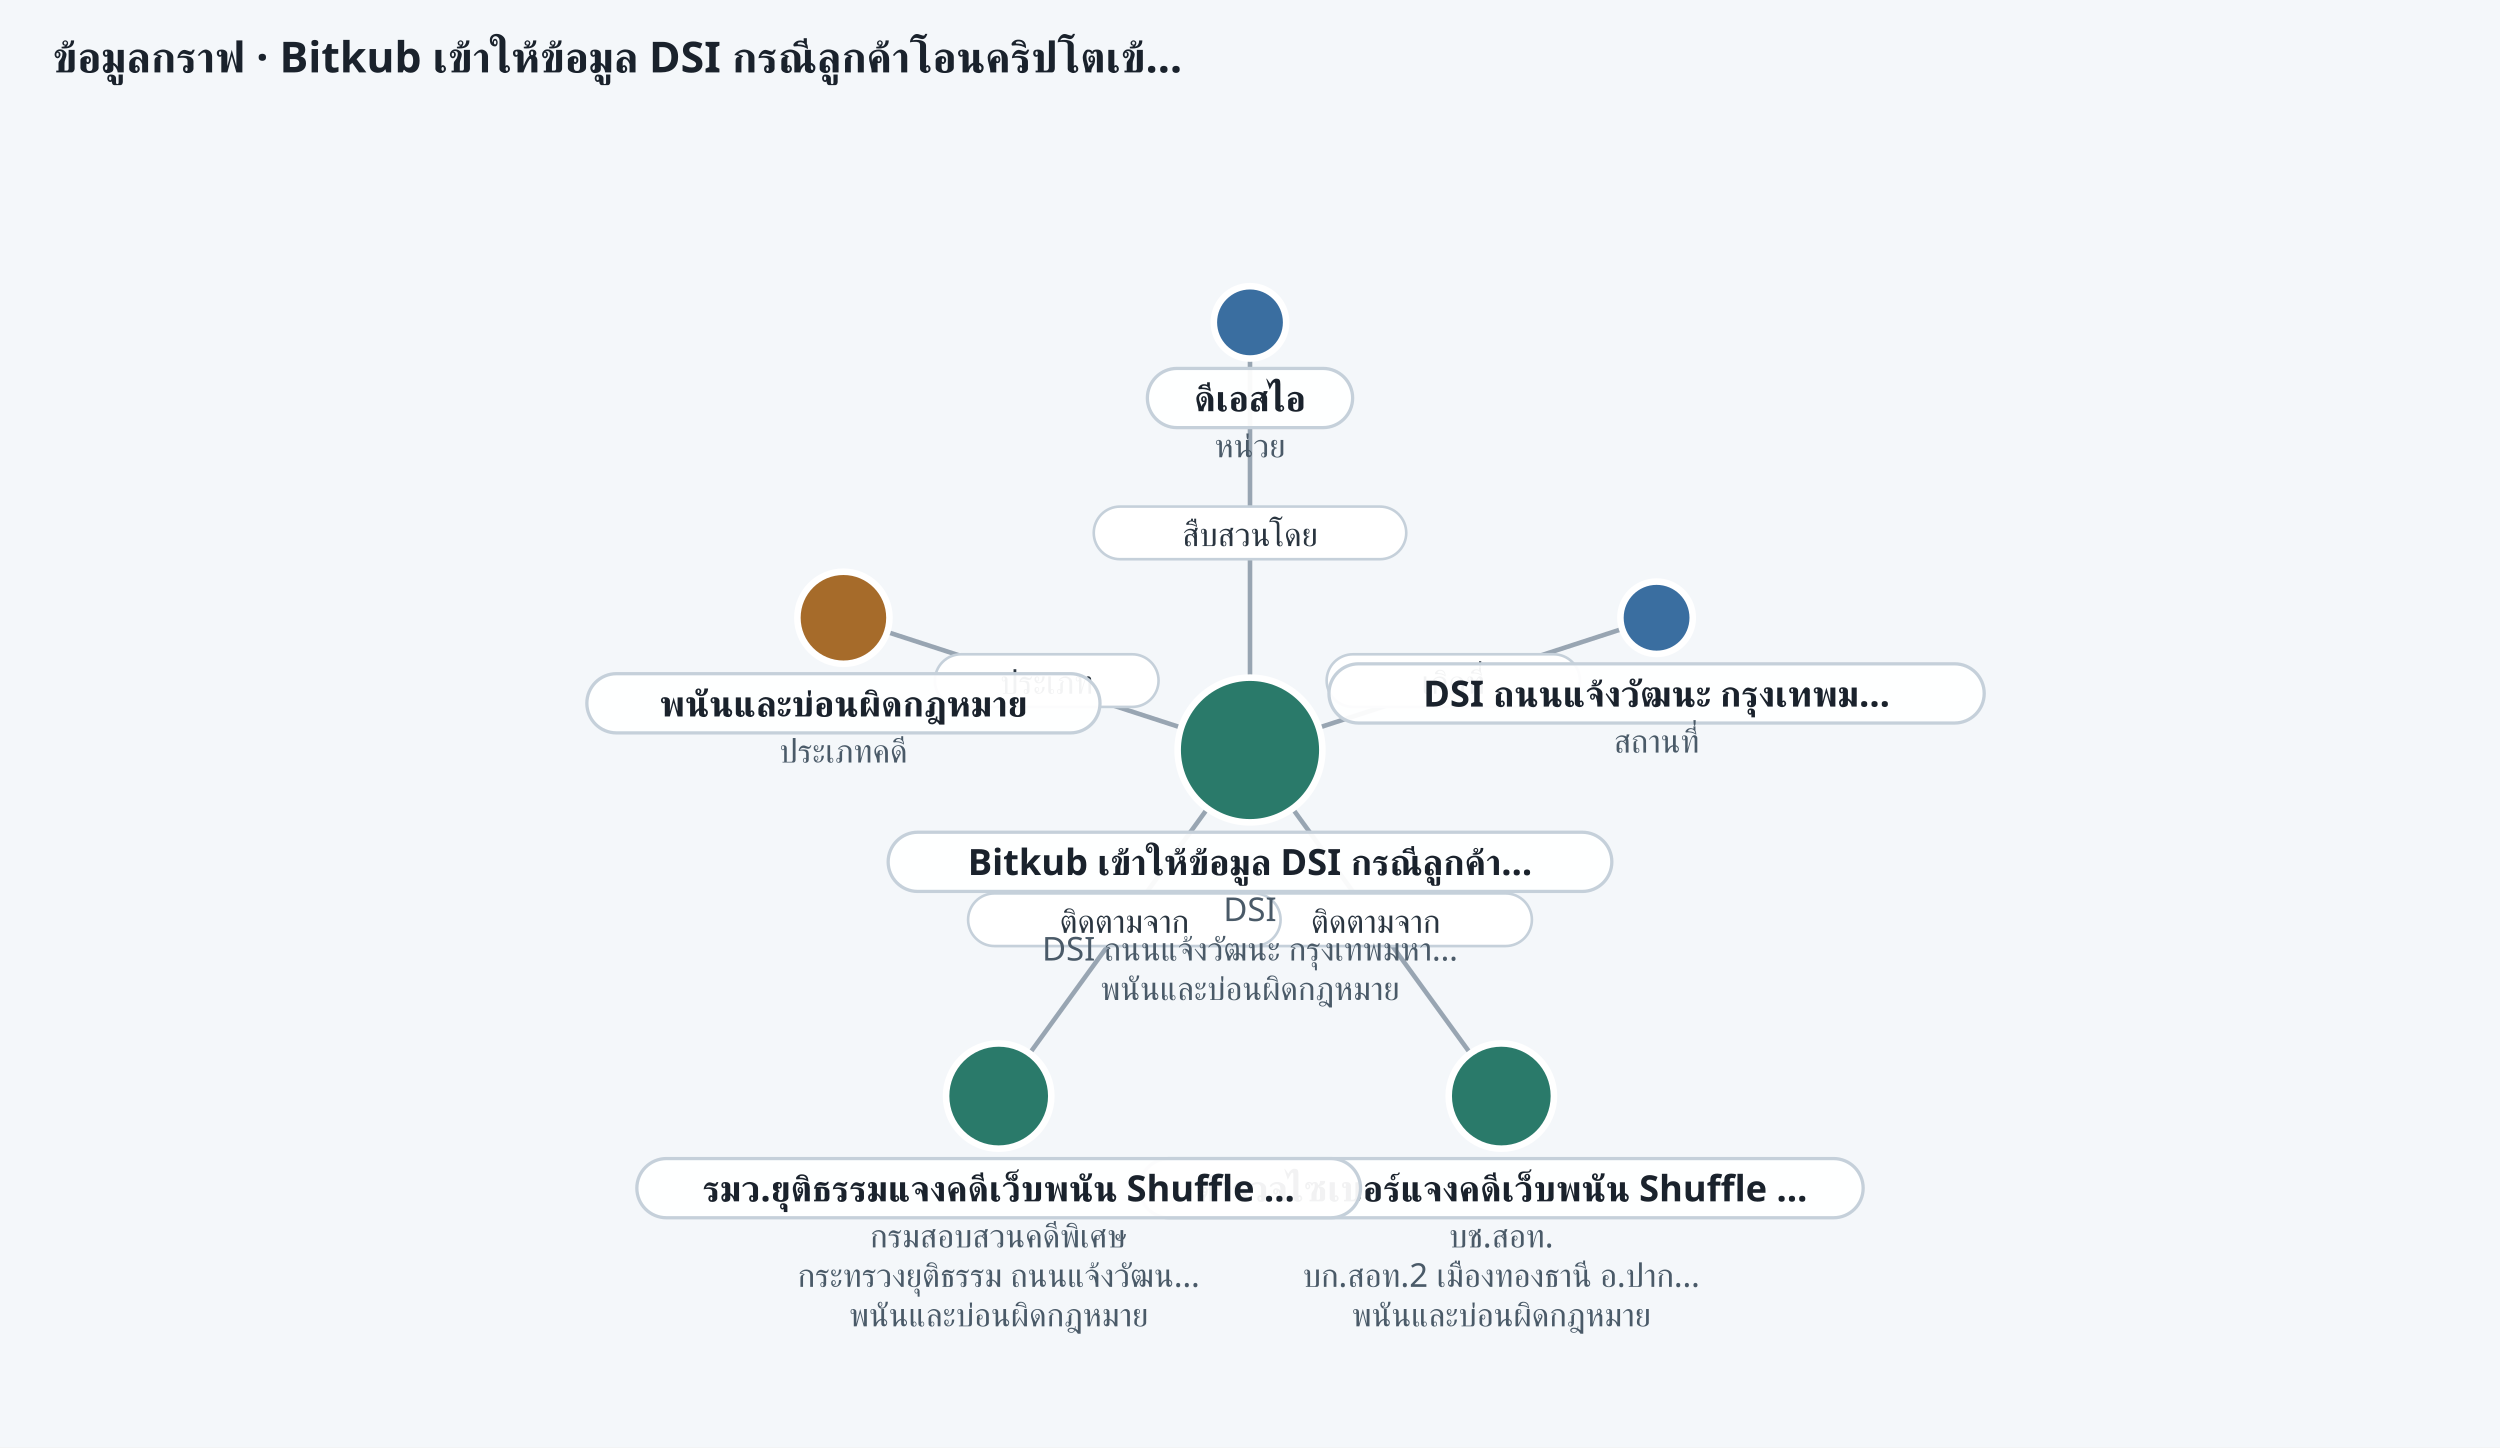
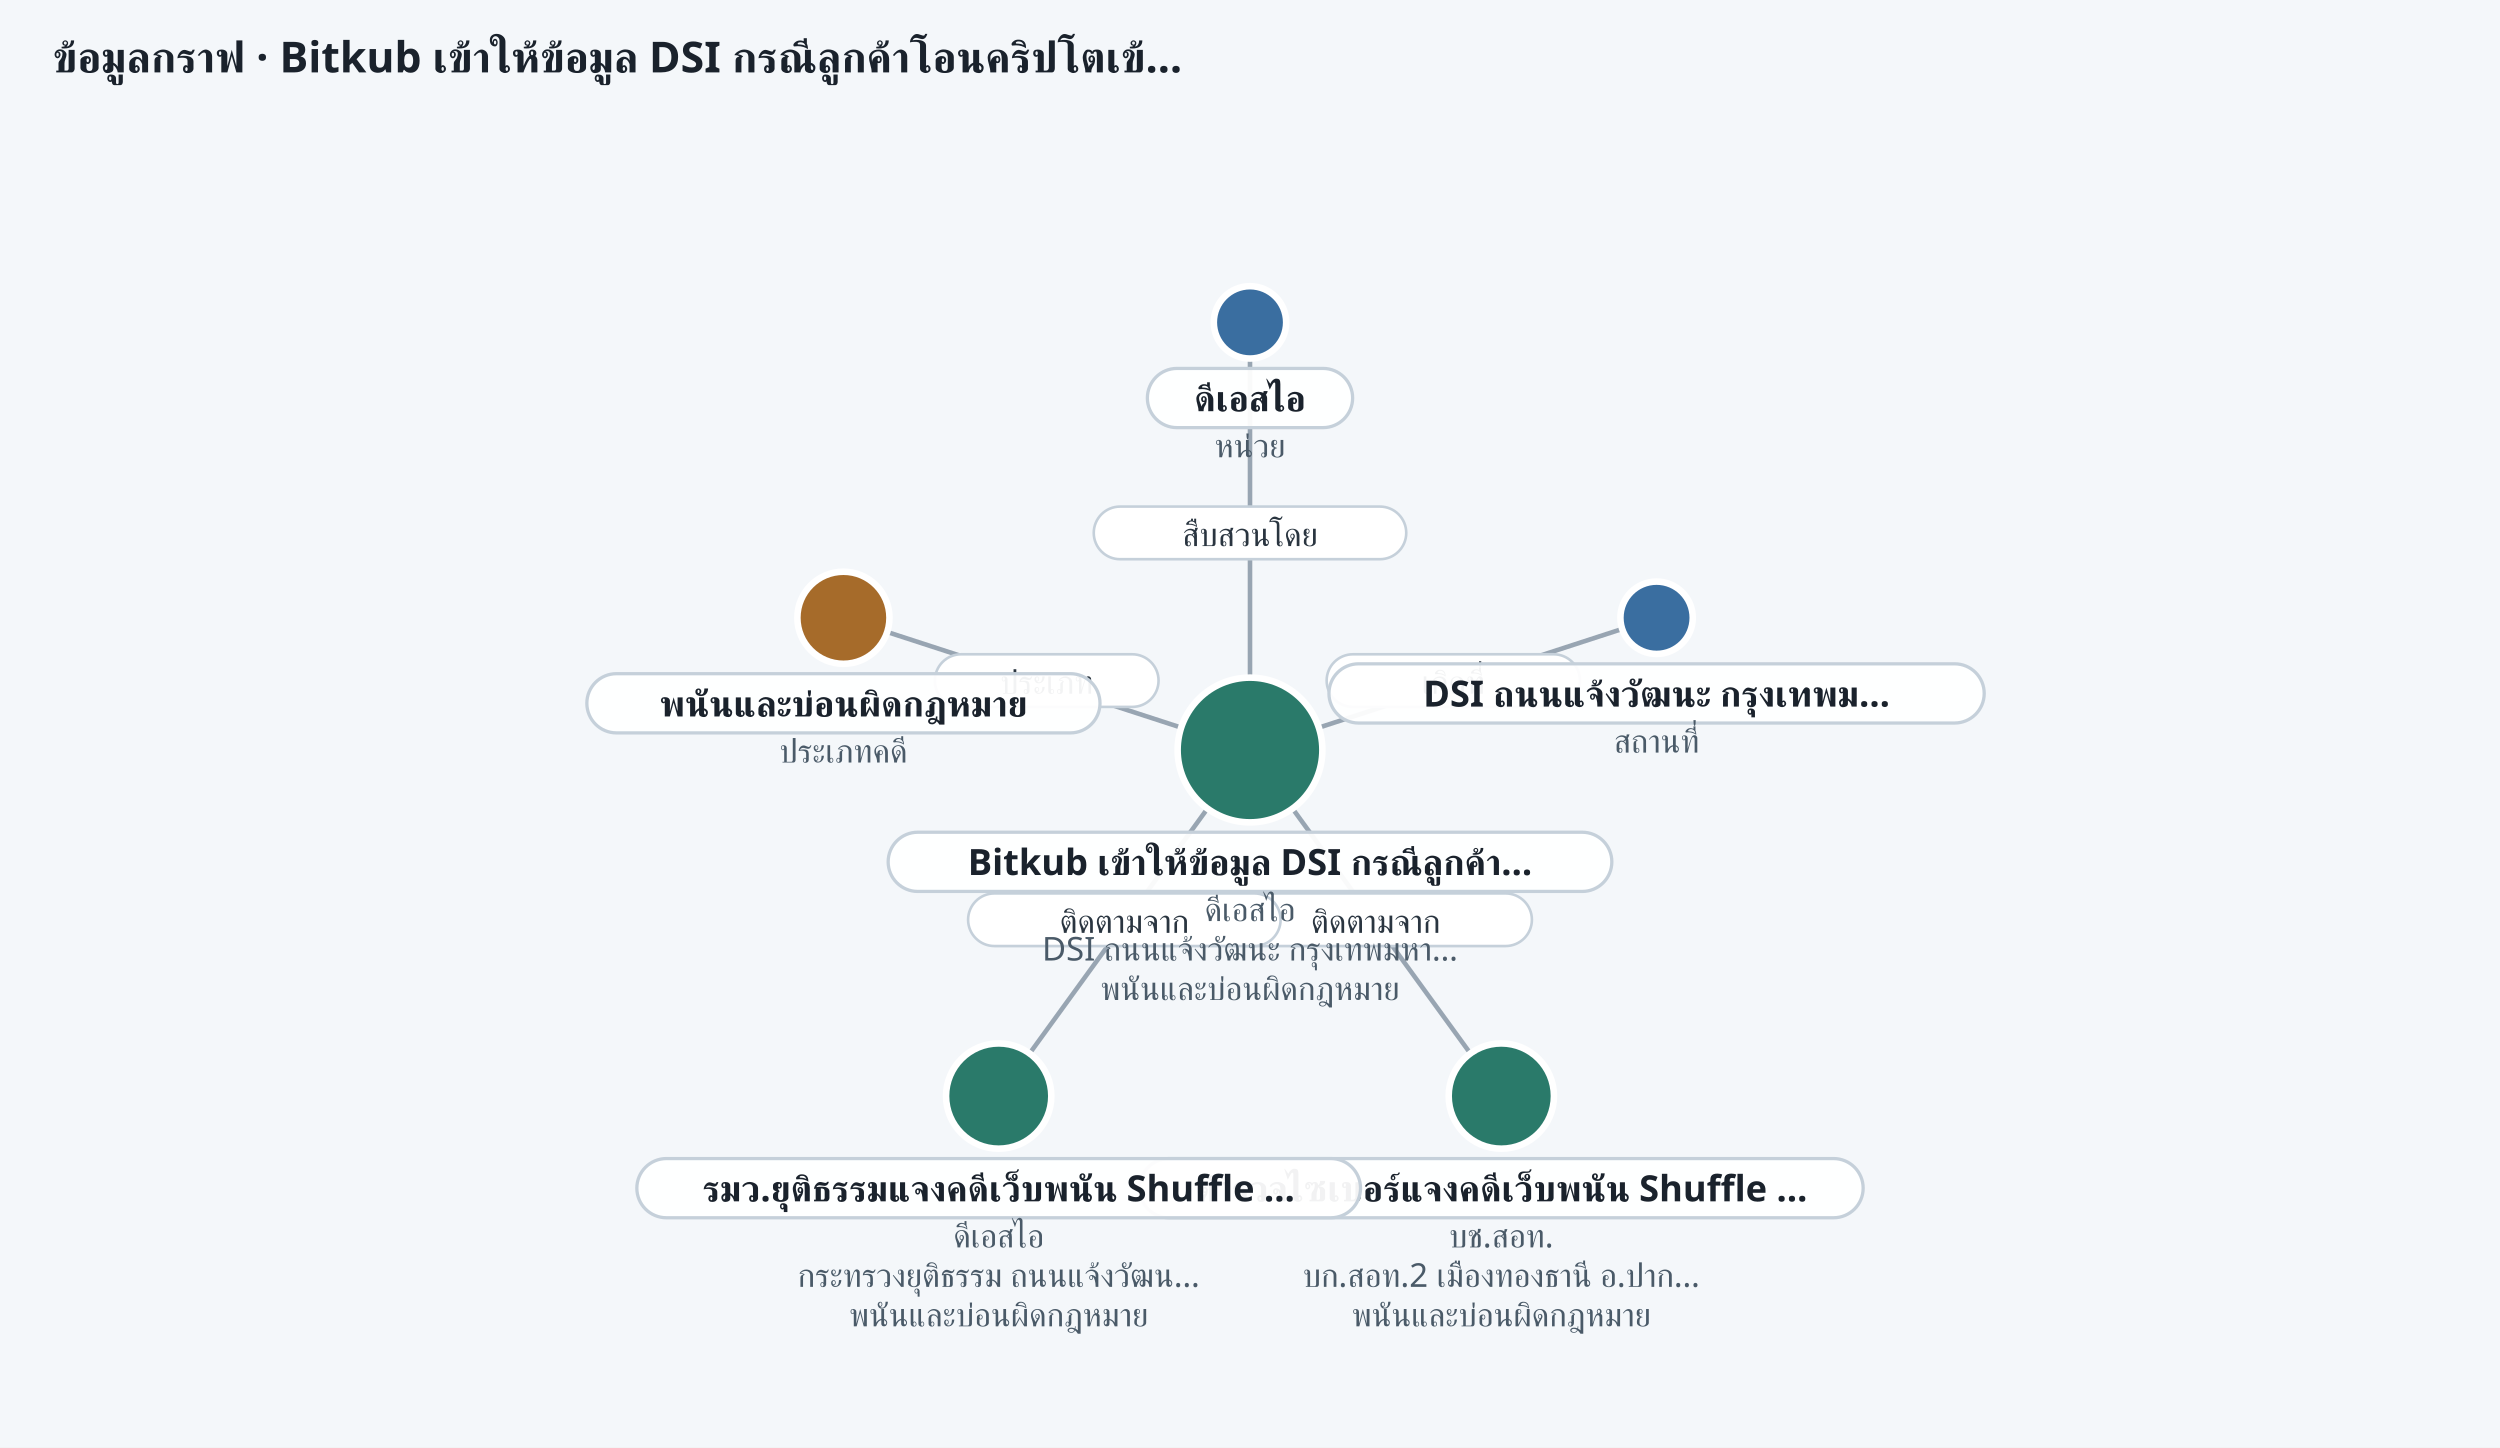
<svg xmlns="http://www.w3.org/2000/svg" width="760" height="440" viewBox="0 0 760 440" role="img" aria-label="ego graph 20261104-gamble-01">
  <rect width="100%" height="100%" fill="#f4f7fa" />
  <text x="16" y="22" font-size="13" font-weight="700" fill="#1a222c" font-family="Sarabun, Anuphan, sans-serif">ข้อมูลกราฟ · Bitkub เข้าให้ข้อมูล DSI กรณีลูกค้าโอนคริปโตเข้…</text>
  <line x1="380.0" y1="228.0" x2="380.0" y2="98.0" stroke="#7a8a9a" stroke-width="1.4" opacity="0.75" />
  <rect x="332.5" y="154.0" width="95.0" height="16" rx="8" fill="#fff" stroke="#c5d0da" stroke-width="0.8" />
  <text x="380.0" y="166.0" text-anchor="middle" font-size="10" fill="#2a3540" font-family="Sarabun, Anuphan, sans-serif">สืบสวนโดย</text>
  <line x1="380.0" y1="228.0" x2="503.6" y2="187.8" stroke="#7a8a9a" stroke-width="1.4" opacity="0.75" />
  <rect x="403.3" y="198.9" width="77.0" height="16" rx="8" fill="#fff" stroke="#c5d0da" stroke-width="0.8" />
  <text x="441.8" y="210.9" text-anchor="middle" font-size="10" fill="#2a3540" font-family="Sarabun, Anuphan, sans-serif">เกิดที่</text>
  <line x1="380.0" y1="228.0" x2="456.4" y2="333.2" stroke="#7a8a9a" stroke-width="1.4" opacity="0.75" />
  <rect x="370.7" y="271.6" width="95.0" height="16" rx="8" fill="#fff" stroke="#c5d0da" stroke-width="0.8" />
  <text x="418.2" y="283.6" text-anchor="middle" font-size="10" fill="#2a3540" font-family="Sarabun, Anuphan, sans-serif">ติดตามจาก</text>
  <line x1="303.6" y1="333.2" x2="380.0" y2="228.0" stroke="#7a8a9a" stroke-width="1.4" opacity="0.75" />
  <rect x="294.3" y="271.6" width="95.0" height="16" rx="8" fill="#fff" stroke="#c5d0da" stroke-width="0.8" />
  <text x="341.8" y="283.6" text-anchor="middle" font-size="10" fill="#2a3540" font-family="Sarabun, Anuphan, sans-serif">ติดตามจาก</text>
  <line x1="380.0" y1="228.0" x2="256.4" y2="187.8" stroke="#7a8a9a" stroke-width="1.4" opacity="0.75" />
  <rect x="284.2" y="198.9" width="68.0" height="16" rx="8" fill="#fff" stroke="#c5d0da" stroke-width="0.8" />
  <text x="318.2" y="210.9" text-anchor="middle" font-size="10" fill="#2a3540" font-family="Sarabun, Anuphan, sans-serif">ประเภท</text>
  <circle cx="380.0" cy="228.0" r="22" fill="#2a7a6a" stroke="#fff" stroke-width="2" />
  <rect x="270.0" y="253.0" width="220.0" height="18" rx="9" fill="rgba(255,255,255,0.94)" stroke="#c5d0da" />
  <text x="380.0" y="266.0" text-anchor="middle" font-size="11" font-weight="600" fill="#1a222c" font-family="Sarabun, Anuphan, sans-serif">Bitkub เข้าให้ข้อมูล DSI กรณีลูกค้า…</text>
-   <text x="380.0" y="280.0" text-anchor="middle" font-size="10" fill="#4a5a68" font-family="Sarabun, Anuphan, sans-serif">DSI</text>
+   <text x="380.0" y="280.0" text-anchor="middle" font-size="10" fill="#4a5a68" font-family="Sarabun, Anuphan, sans-serif">ดีเอสไอ</text>
  <text x="380.0" y="292.0" text-anchor="middle" font-size="10" fill="#4a5a68" font-family="Sarabun, Anuphan, sans-serif">DSI ถนนแจ้งวัฒนะ กรุงเทพมหา…</text>
  <text x="380.0" y="304.0" text-anchor="middle" font-size="10" fill="#4a5a68" font-family="Sarabun, Anuphan, sans-serif">พนันและบ่อนผิดกฎหมาย</text>
  <circle cx="380.0" cy="98.0" r="11" fill="#3a6ea0" stroke="#fff" stroke-width="2" />
  <rect x="348.8" y="112.0" width="62.4" height="18" rx="9" fill="rgba(255,255,255,0.94)" stroke="#c5d0da" />
  <text x="380.0" y="125.0" text-anchor="middle" font-size="11" font-weight="600" fill="#1a222c" font-family="Sarabun, Anuphan, sans-serif">ดีเอสไอ</text>
  <text x="380.0" y="139.0" text-anchor="middle" font-size="10" fill="#4a5a68" font-family="Sarabun, Anuphan, sans-serif">หน่วย</text>
  <circle cx="503.6" cy="187.8" r="11" fill="#3a6ea0" stroke="#fff" stroke-width="2" />
  <rect x="404.0" y="201.8" width="199.2" height="18" rx="9" fill="rgba(255,255,255,0.94)" stroke="#c5d0da" />
  <text x="503.6" y="214.8" text-anchor="middle" font-size="11" font-weight="600" fill="#1a222c" font-family="Sarabun, Anuphan, sans-serif">DSI ถนนแจ้งวัฒนะ กรุงเทพม…</text>
  <text x="503.6" y="228.8" text-anchor="middle" font-size="10" fill="#4a5a68" font-family="Sarabun, Anuphan, sans-serif">สถานที่</text>
  <circle cx="456.4" cy="333.2" r="16" fill="#2a7a6a" stroke="#fff" stroke-width="2" />
  <rect x="346.4" y="352.2" width="220.0" height="18" rx="9" fill="rgba(255,255,255,0.94)" stroke="#c5d0da" />
  <text x="456.4" y="365.2" text-anchor="middle" font-size="11" font-weight="600" fill="#1a222c" font-family="Sarabun, Anuphan, sans-serif">ตำรวจไซเบอร์แจงคดีเว็บพนัน Shuffle …</text>
  <text x="456.4" y="379.2" text-anchor="middle" font-size="10" fill="#4a5a68" font-family="Sarabun, Anuphan, sans-serif">บช.สอท.</text>
  <text x="456.4" y="391.2" text-anchor="middle" font-size="10" fill="#4a5a68" font-family="Sarabun, Anuphan, sans-serif">บก.สอท.2 เมืองทองธานี อ.ปาก…</text>
  <text x="456.4" y="403.2" text-anchor="middle" font-size="10" fill="#4a5a68" font-family="Sarabun, Anuphan, sans-serif">พนันและบ่อนผิดกฎหมาย</text>
  <circle cx="303.6" cy="333.2" r="16" fill="#2a7a6a" stroke="#fff" stroke-width="2" />
  <rect x="193.6" y="352.2" width="220.0" height="18" rx="9" fill="rgba(255,255,255,0.94)" stroke="#c5d0da" />
  <text x="303.6" y="365.2" text-anchor="middle" font-size="11" font-weight="600" fill="#1a222c" font-family="Sarabun, Anuphan, sans-serif">รมว.ยุติธรรมแจงคดีเว็บพนัน Shuffle …</text>
-   <text x="303.6" y="379.2" text-anchor="middle" font-size="10" fill="#4a5a68" font-family="Sarabun, Anuphan, sans-serif">กรมสอบสวนคดีพิเศษ</text>
+   <text x="303.6" y="379.2" text-anchor="middle" font-size="10" fill="#4a5a68" font-family="Sarabun, Anuphan, sans-serif">ดีเอสไอ</text>
  <text x="303.6" y="391.2" text-anchor="middle" font-size="10" fill="#4a5a68" font-family="Sarabun, Anuphan, sans-serif">กระทรวงยุติธรรม ถนนแจ้งวัฒน…</text>
  <text x="303.6" y="403.2" text-anchor="middle" font-size="10" fill="#4a5a68" font-family="Sarabun, Anuphan, sans-serif">พนันและบ่อนผิดกฎหมาย</text>
  <circle cx="256.4" cy="187.8" r="14" fill="#a66b2a" stroke="#fff" stroke-width="2" />
  <rect x="178.4" y="204.8" width="156.0" height="18" rx="9" fill="rgba(255,255,255,0.94)" stroke="#c5d0da" />
  <text x="256.4" y="217.8" text-anchor="middle" font-size="11" font-weight="600" fill="#1a222c" font-family="Sarabun, Anuphan, sans-serif">พนันและบ่อนผิดกฎหมาย</text>
  <text x="256.4" y="231.8" text-anchor="middle" font-size="10" fill="#4a5a68" font-family="Sarabun, Anuphan, sans-serif">ประเภทคดี</text>
</svg>
